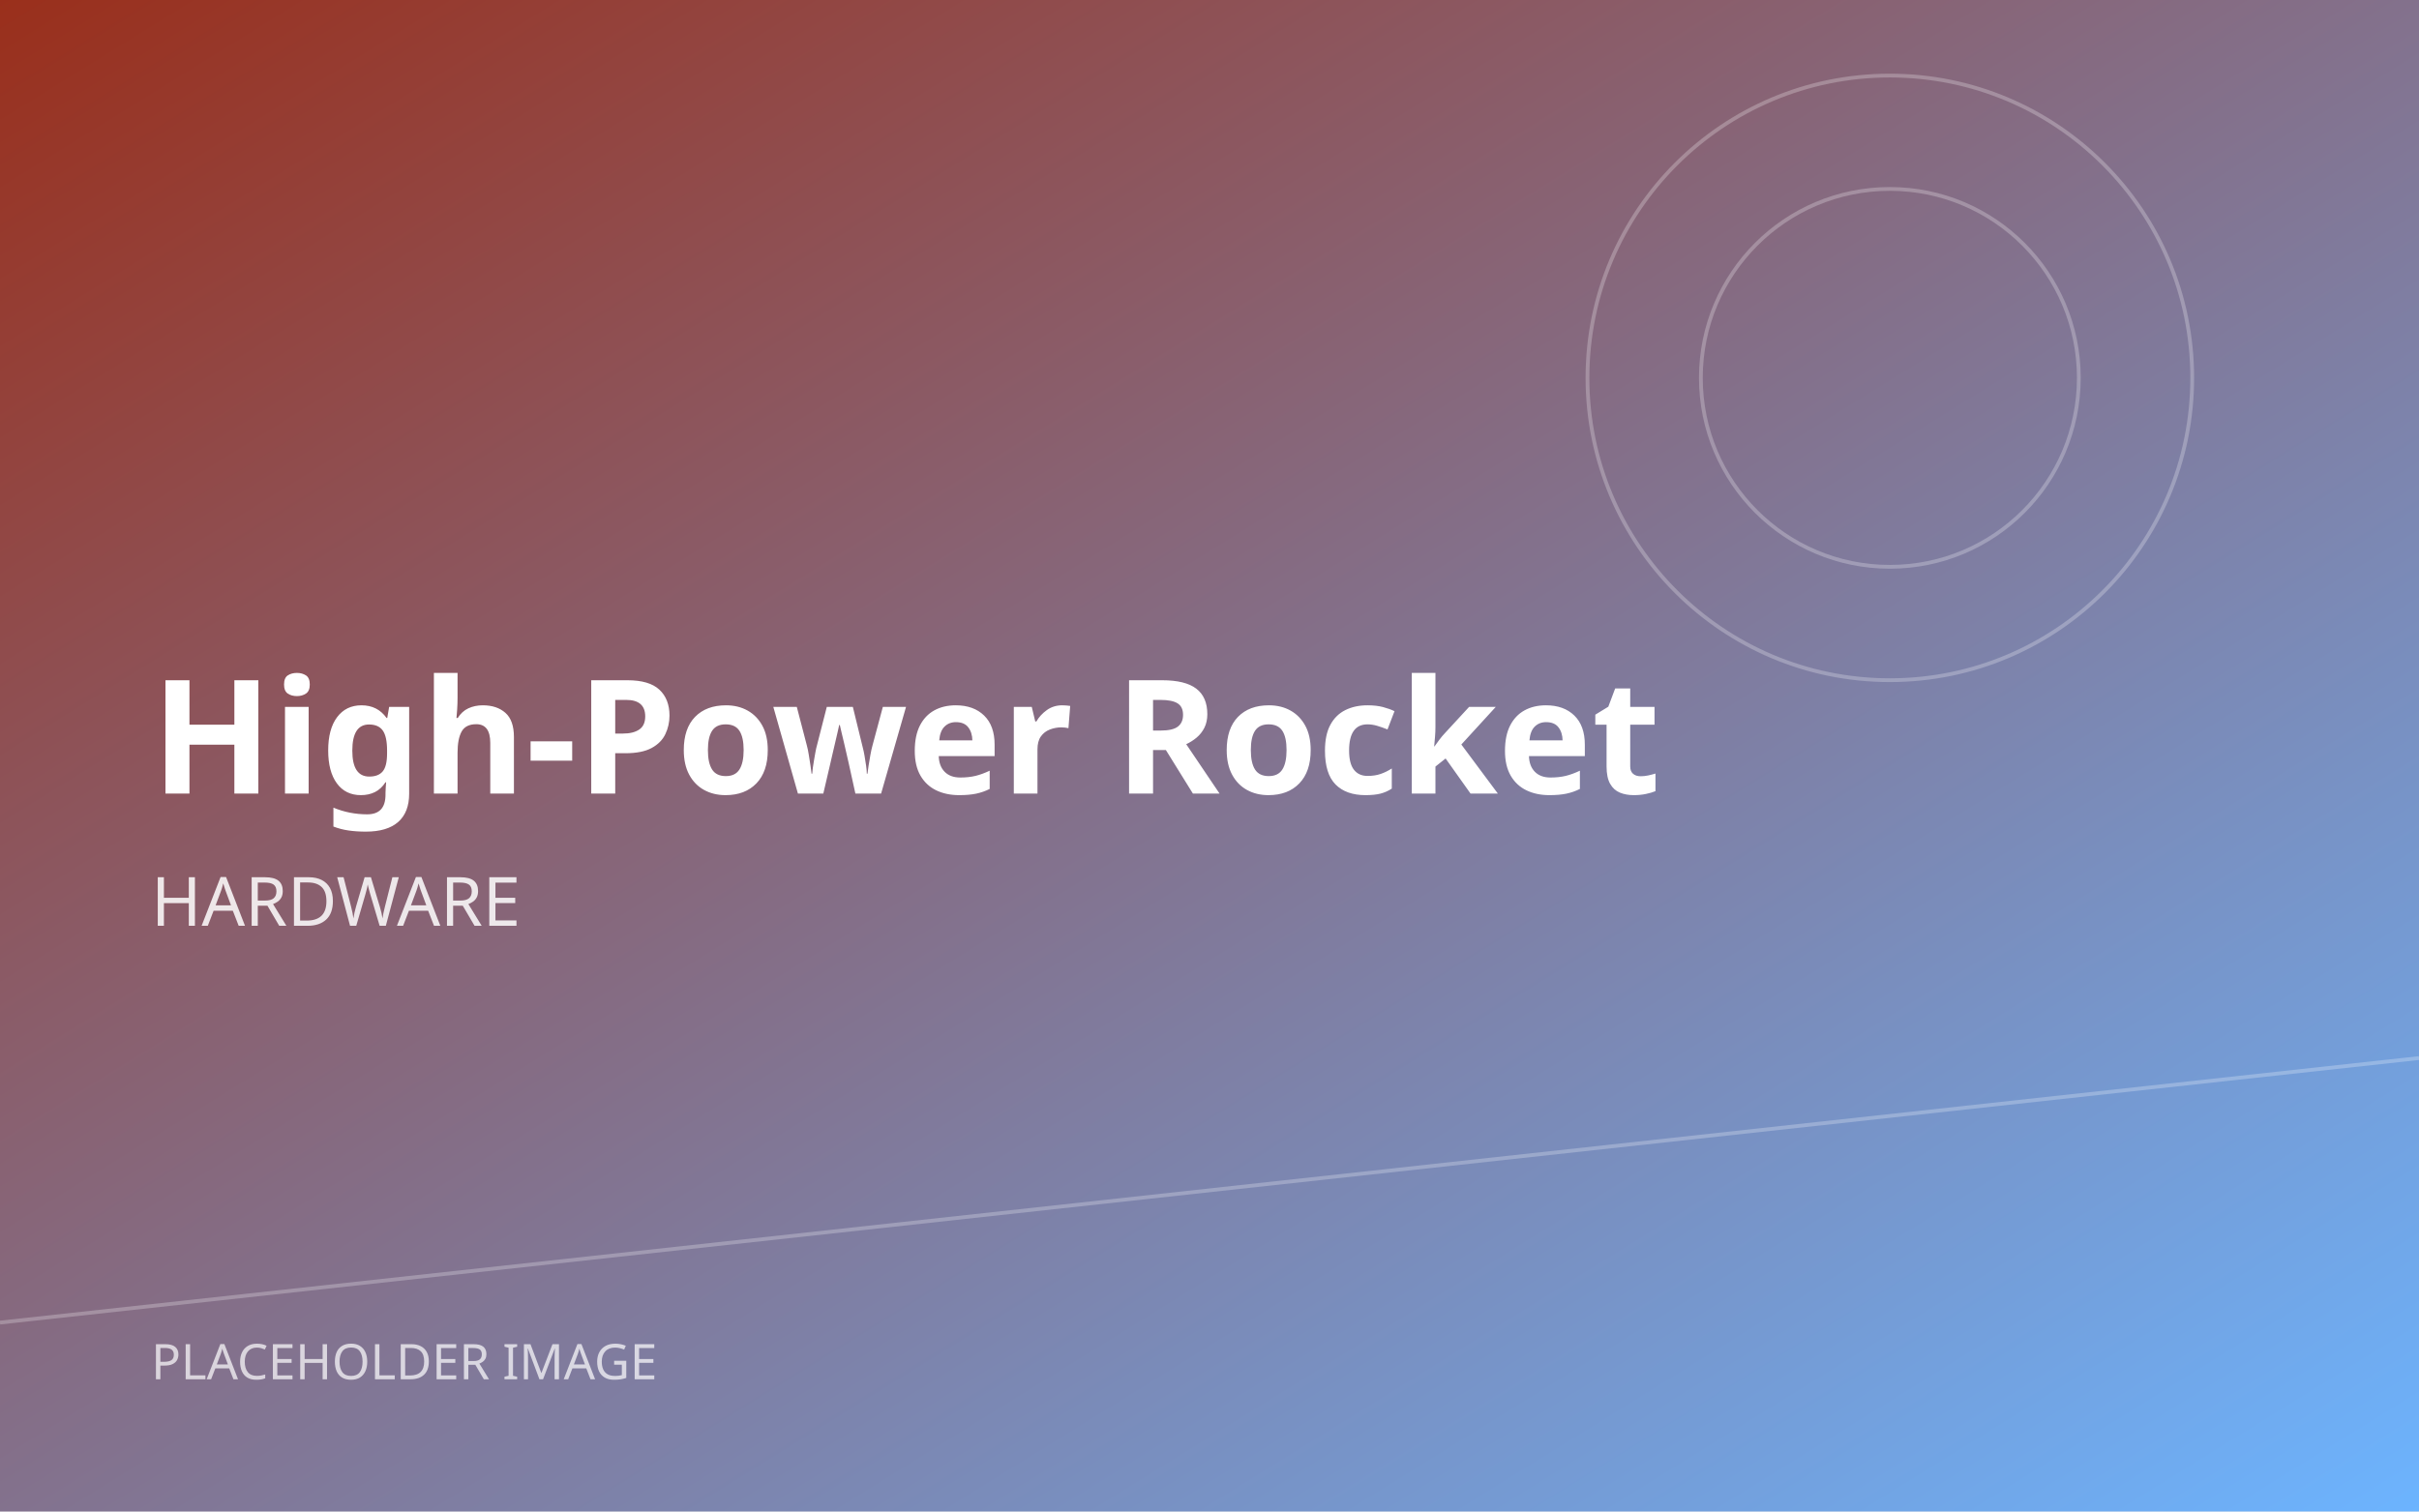
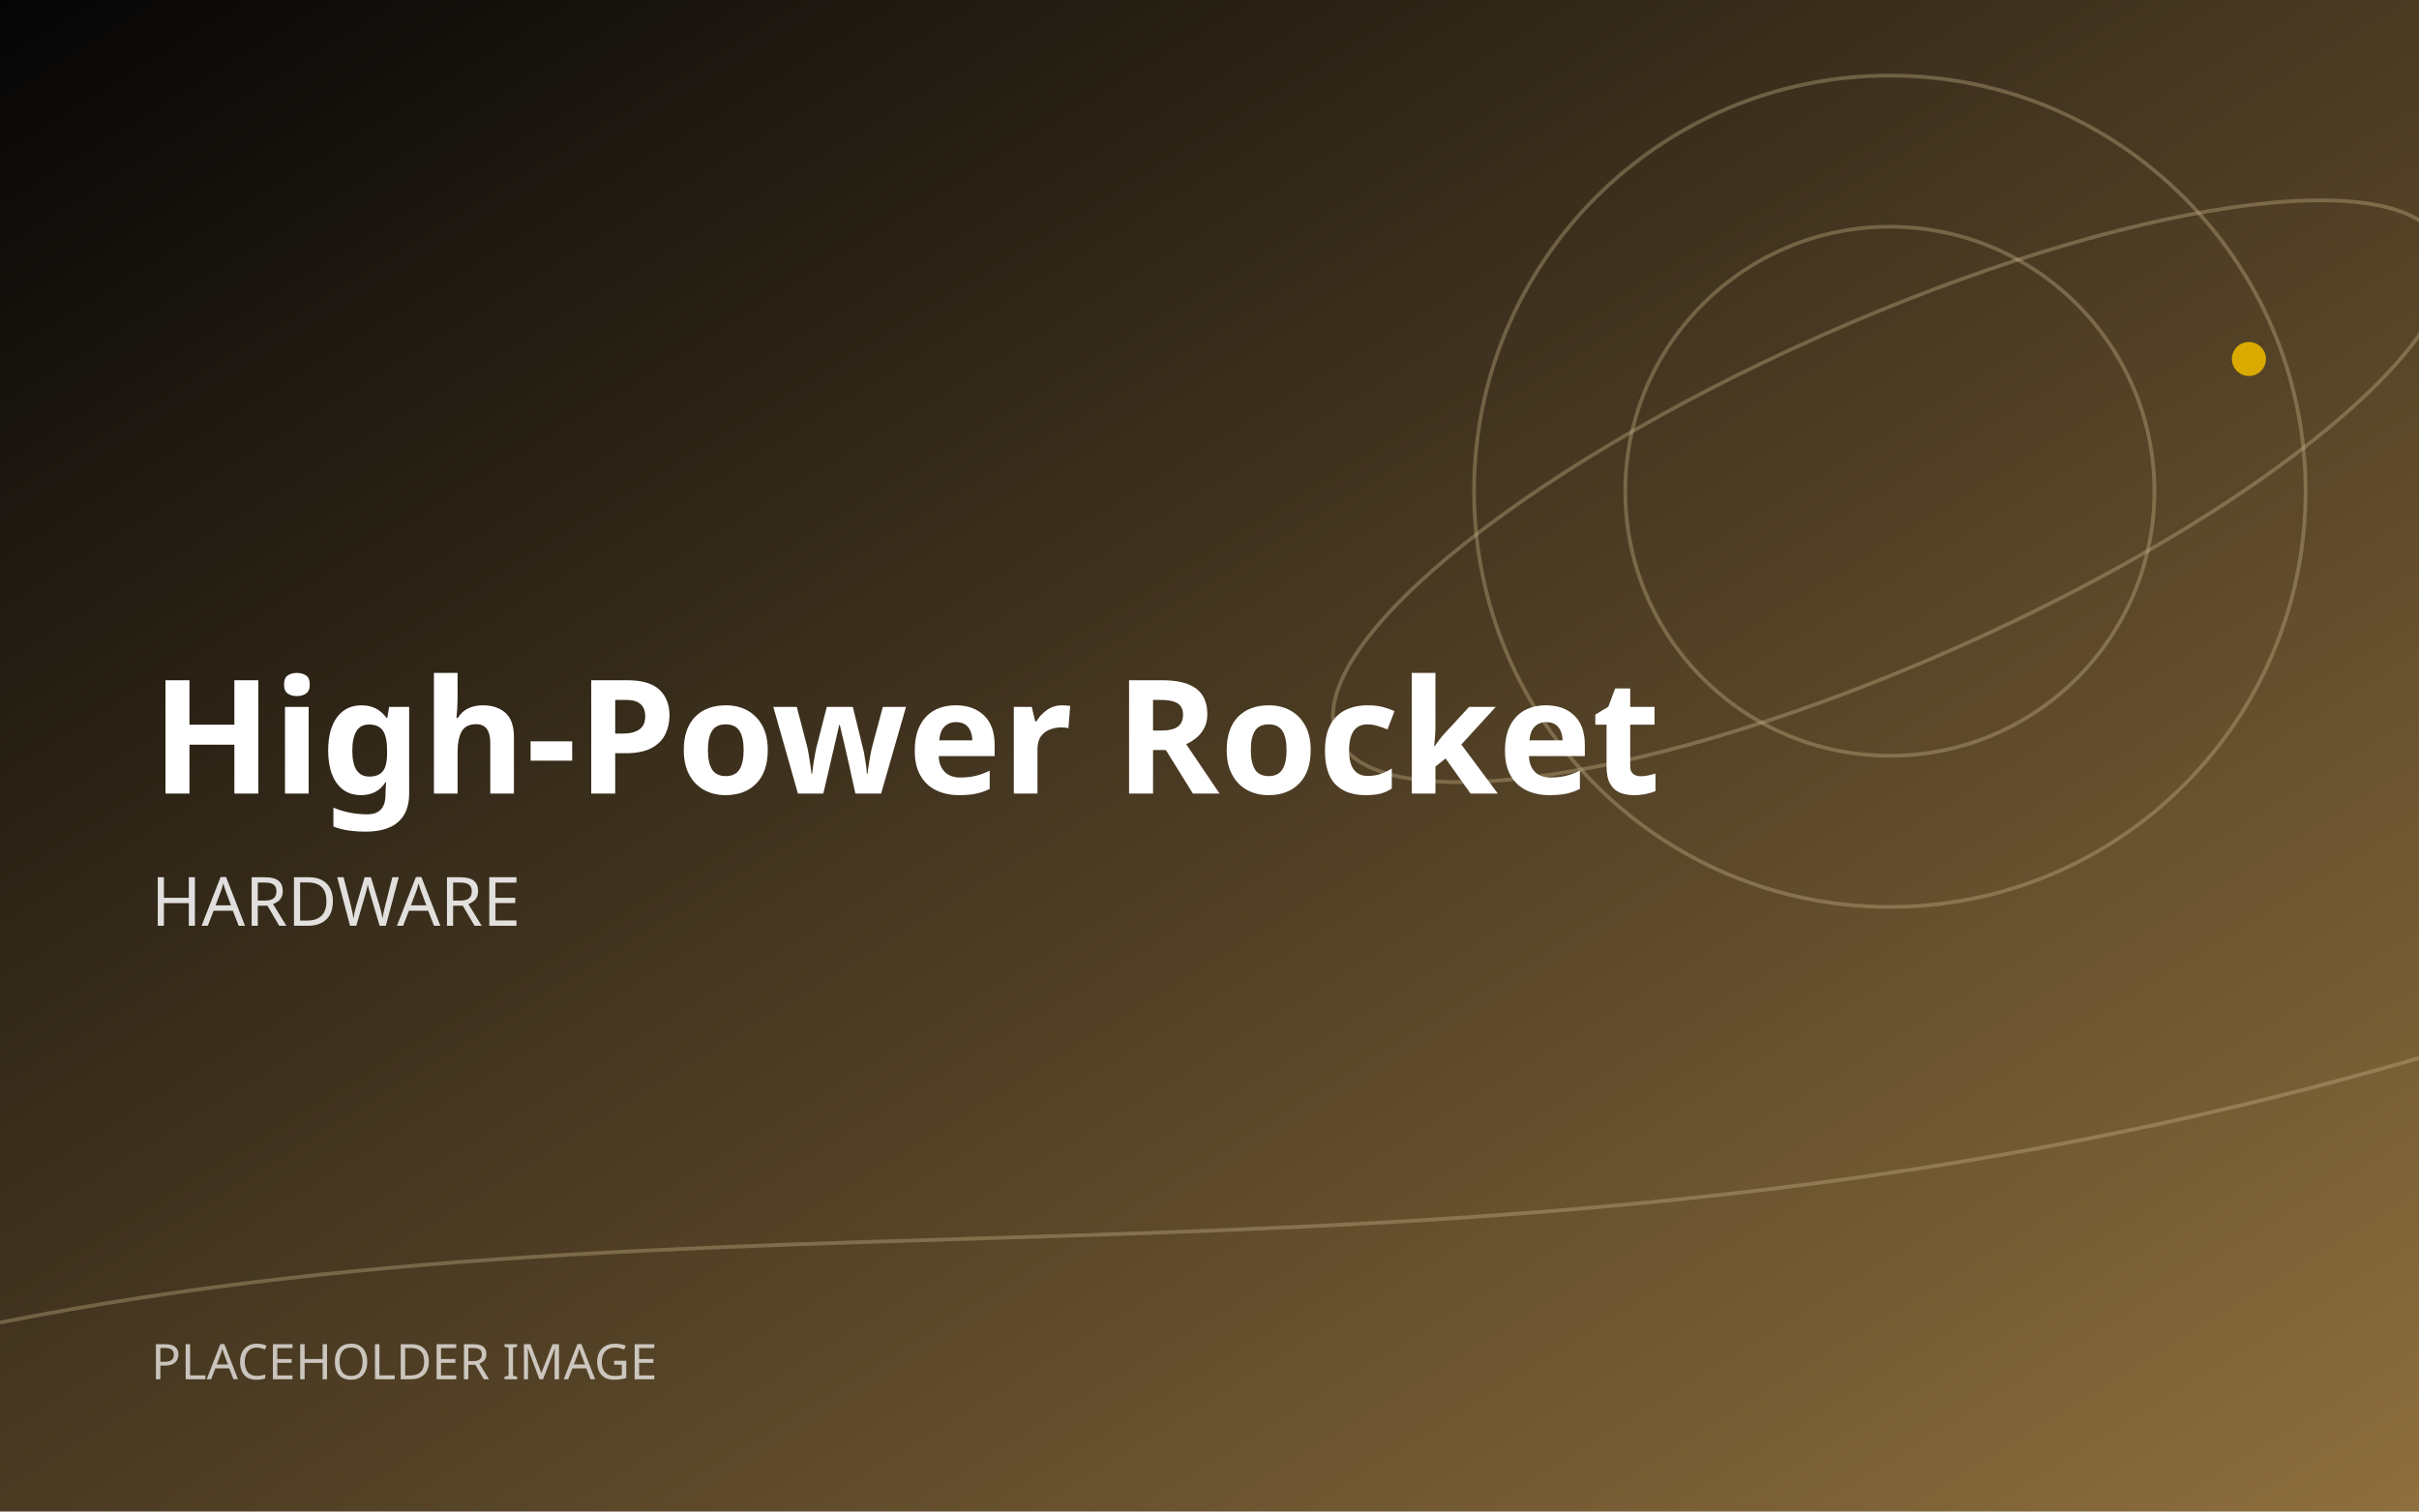
<svg xmlns="http://www.w3.org/2000/svg" viewBox="0 0 1280 800" width="1280" height="800">
  <defs>
    <linearGradient id="g" x1="0" y1="0" x2="1" y2="1">
-       <stop offset="0" stop-color="#9a2f1b" />
-       <stop offset="1" stop-color="#6cb4ff" />
+       <stop offset="0" stop-color="#050506" />
+       <stop offset="1" stop-color="#8e6f3e" />
    </linearGradient>
  </defs>
  <rect width="1280" height="800" fill="url(#g)" />
-   <g fill="none" stroke="#fff" stroke-opacity=".25" stroke-width="2">
-     <circle cx="1000" cy="200" r="160" />
-     <circle cx="1000" cy="200" r="100" />
-     <path d="M0 700 L1280 560" />
+   <g fill="none" stroke="#cfb991" stroke-opacity=".35" stroke-width="2">
+     <circle cx="1000" cy="260" r="220" />
+     <circle cx="1000" cy="260" r="140" />
+     <ellipse cx="1000" cy="260" rx="320" ry="90" transform="rotate(-24 1000 260)" />
+     <path d="M0 700 C 400 620 800 700 1280 560" />
  </g>
+   <circle cx="1190" cy="190" r="9" fill="#daaa00" />
  <text x="80" y="420" font-family="system-ui,sans-serif" font-size="84" font-weight="800" fill="#fff">High-Power Rocket</text>
  <text x="80" y="490" font-family="system-ui,sans-serif" font-size="36" fill="#fff" fill-opacity=".85">HARDWARE</text>
  <text x="80" y="730" font-family="system-ui,sans-serif" font-size="26" fill="#fff" fill-opacity=".7">PLACEHOLDER IMAGE</text>
</svg>
